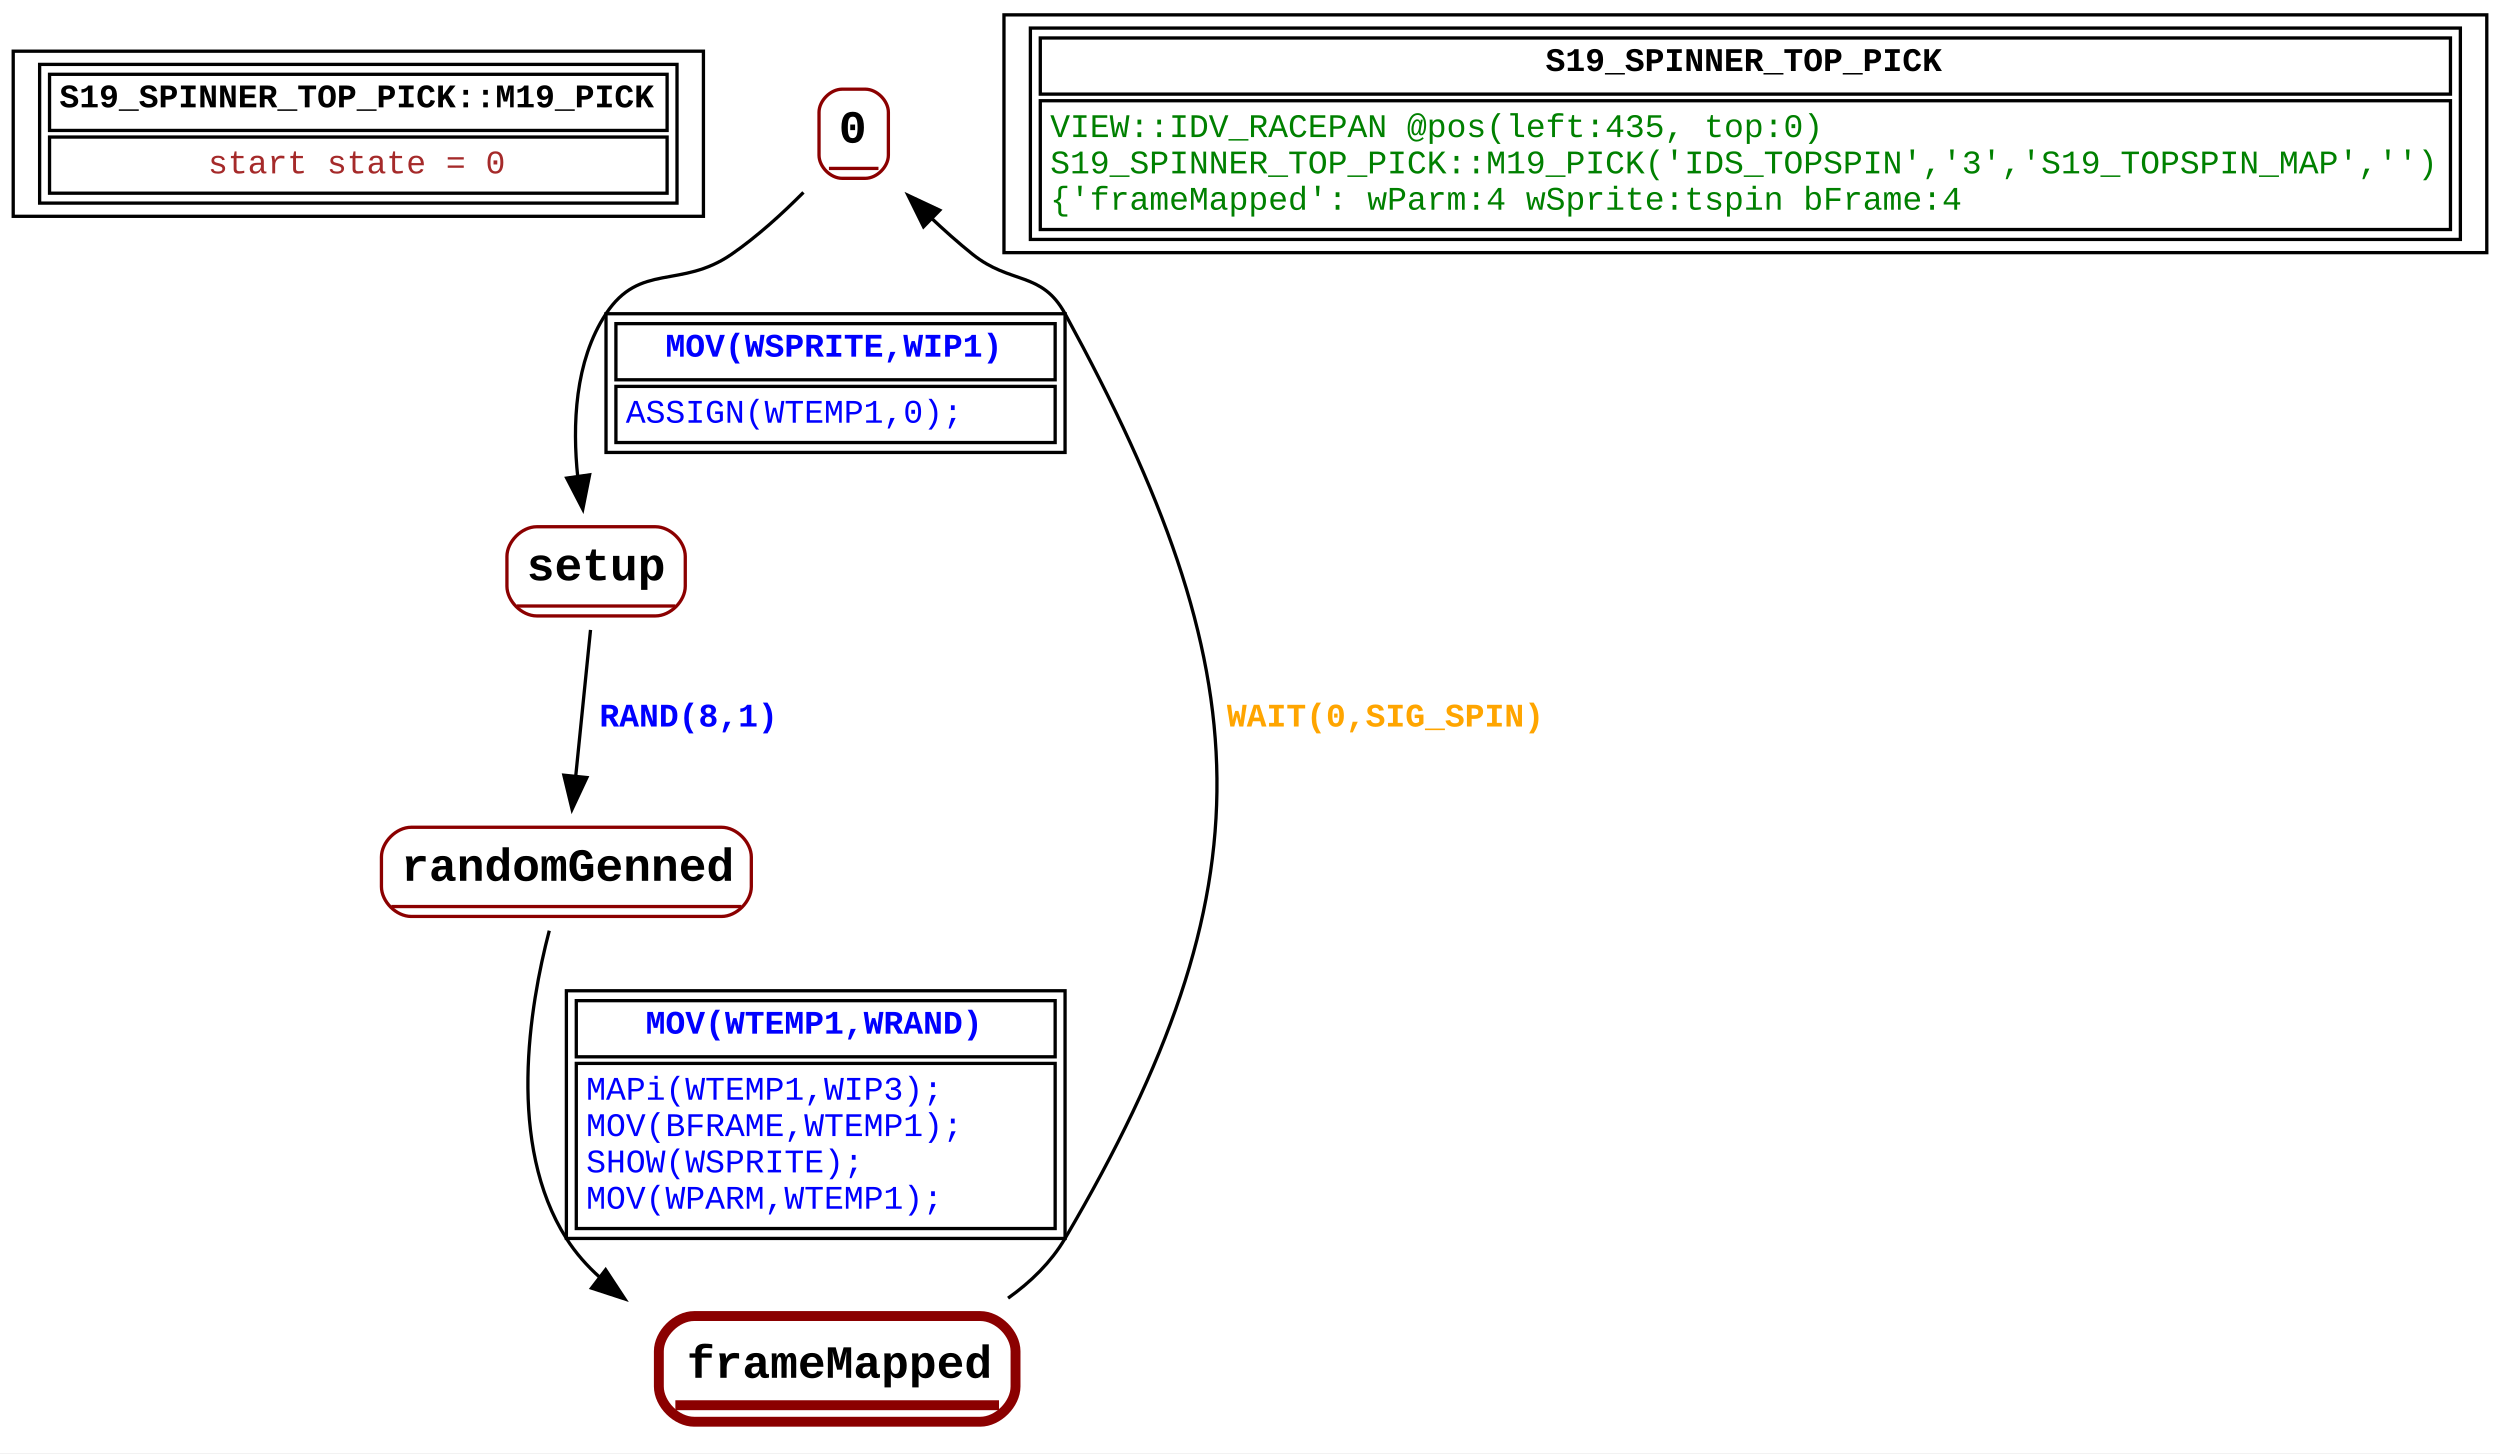
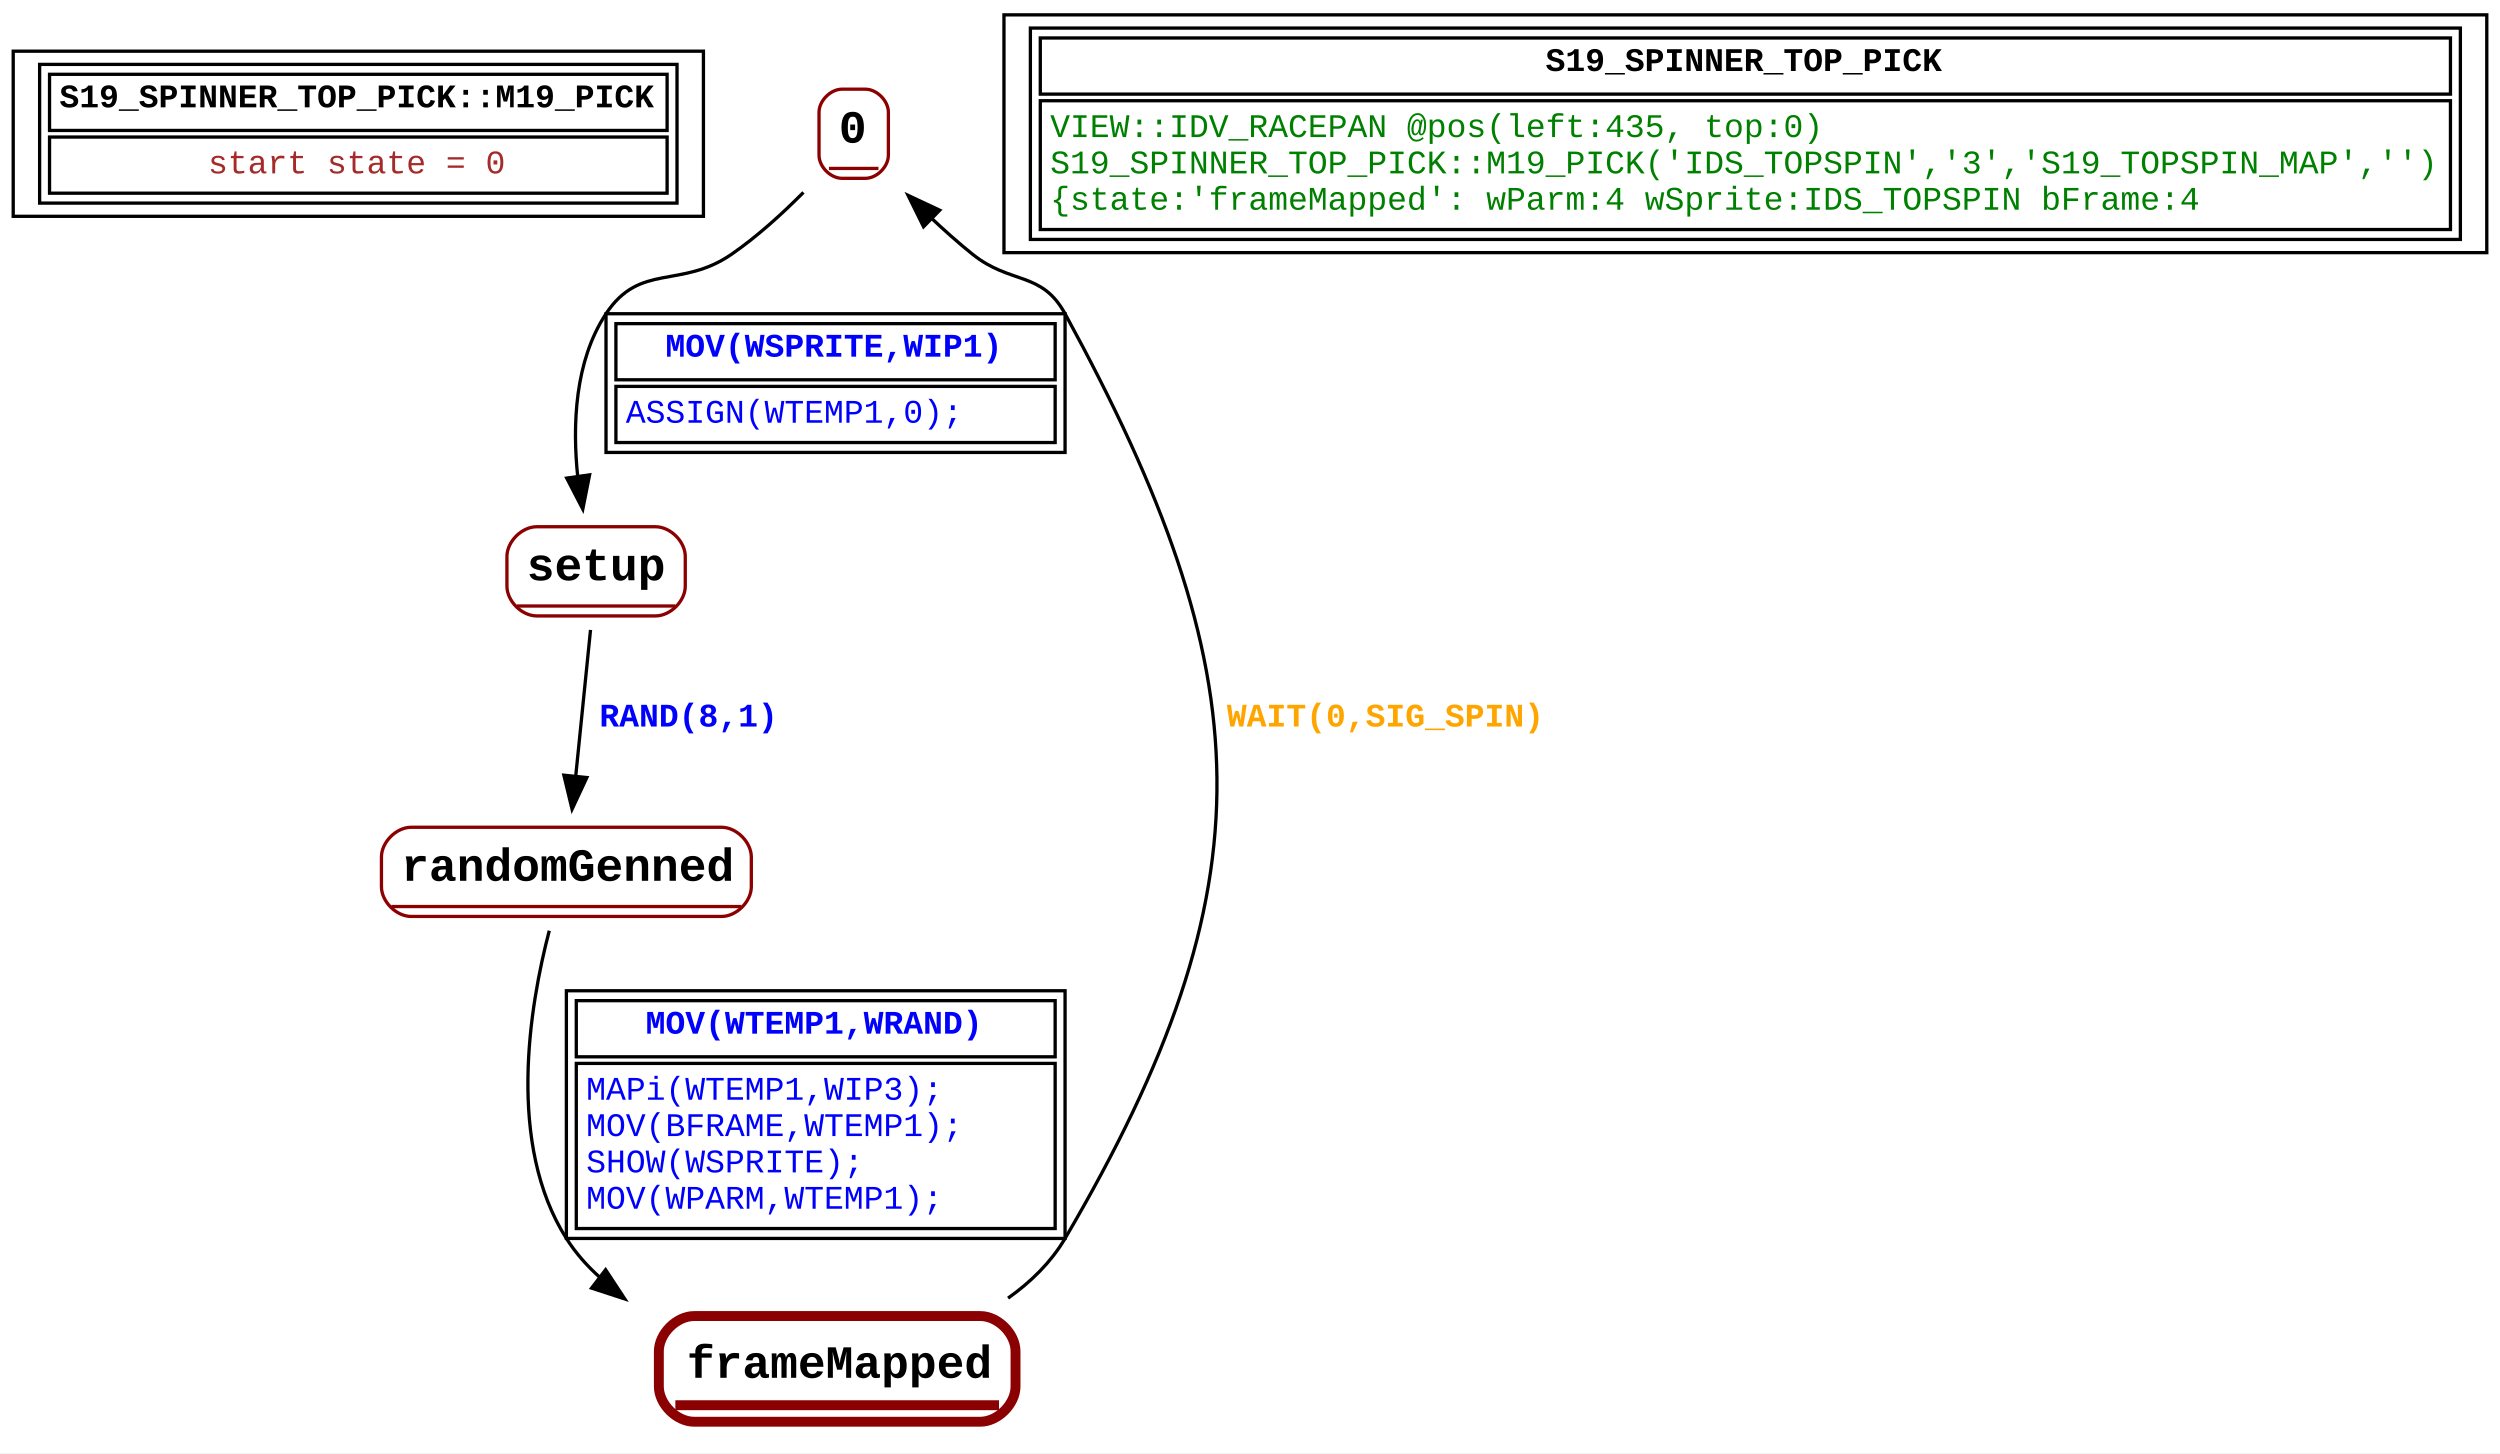
<svg xmlns="http://www.w3.org/2000/svg" width="757pt" height="440pt" viewBox="0.00 0.00 757.00 440.00">
  <g id="graph0" class="graph" transform="scale(1 1) rotate(0) translate(4 436)">
    <polygon fill="white" stroke="none" points="-4,4 -4,-436 753,-436 753,4 -4,4" />
    <g id="node1" class="node">
      <polygon fill="none" stroke="black" points="0,-370.5 0,-420.5 209,-420.5 209,-370.5 0,-370.5" />
      <polygon fill="none" stroke="black" points="11,-396.5 11,-413.5 198,-413.5 198,-396.5 11,-396.5" />
      <text text-anchor="start" x="14" y="-403.5" font-family="Courier New" font-weight="bold" font-size="10.00">S19_SPINNER_TOP_PICK::M19_PICK</text>
      <polygon fill="none" stroke="black" points="11,-377.5 11,-394.5 198,-394.5 198,-377.5 11,-377.5" />
      <text text-anchor="start" x="59" y="-383.5" font-family="Courier New" font-size="10.00" fill="brown">start state = 0</text>
      <polygon fill="none" stroke="black" points="8,-374.5 8,-416.5 201,-416.5 201,-374.5 8,-374.5" />
    </g>
    <g id="node2" class="node">
      <polyline fill="none" stroke="darkred" points="247,-385 262,-385" />
      <text text-anchor="start" x="250" y="-392.8" font-family="Courier New" font-weight="bold" font-size="14.00">0</text>
      <path fill="none" stroke="darkred" d="M251,-382C251,-382 258,-382 258,-382 261.5,-382 265,-385.5 265,-389 265,-389 265,-402 265,-402 265,-405.5 261.5,-409 258,-409 258,-409 251,-409 251,-409 247.5,-409 244,-405.5 244,-402 244,-402 244,-389 244,-389 244,-385.5 247.5,-382 251,-382" />
    </g>
    <g id="node3" class="node">
      <polyline fill="none" stroke="darkred" points="152.5,-252.5 200.5,-252.5" />
      <text text-anchor="start" x="155.5" y="-260.3" font-family="Courier New" font-weight="bold" font-size="14.00">setup</text>
      <path fill="none" stroke="darkred" d="M158.5,-249.5C158.5,-249.5 194.5,-249.5 194.5,-249.5 199,-249.5 203.5,-254 203.5,-258.5 203.5,-258.5 203.5,-267.5 203.5,-267.5 203.5,-272 199,-276.5 194.5,-276.5 194.5,-276.5 158.5,-276.5 158.5,-276.5 154,-276.5 149.5,-272 149.5,-267.5 149.5,-267.5 149.5,-258.5 149.5,-258.5 149.5,-254 154,-249.5 158.5,-249.5" />
    </g>
    <g id="edge1" class="edge">
      <path fill="none" stroke="black" d="M239.28,-377.74C232.95,-371.36 225.27,-364.36 217.5,-359 202.11,-348.39 189.8,-356.59 179.5,-341 170.01,-326.63 169.3,-307.24 170.95,-291.51" />
      <polygon fill="black" stroke="black" points="174.53,-292.22 172.47,-281.83 167.6,-291.23 174.53,-292.22" />
      <polygon fill="none" stroke="black" points="182.5,-321 182.5,-338 315.5,-338 315.5,-321 182.5,-321" />
      <text text-anchor="start" x="197.5" y="-328" font-family="Courier New" font-weight="bold" font-size="10.00" fill="blue">MOV(WSPRITE,WIP1)</text>
      <polygon fill="none" stroke="black" points="182.5,-302 182.5,-319 315.5,-319 315.5,-302 182.5,-302" />
      <text text-anchor="start" x="185.5" y="-308" font-family="Courier New" font-size="10.00" fill="blue">    ASSIGN(WTEMP1,0);</text>
      <polygon fill="none" stroke="black" points="179.5,-299 179.5,-341 318.5,-341 318.5,-299 179.5,-299" />
    </g>
    <g id="node5" class="node">
      <polyline fill="none" stroke="darkred" points="114.5,-161.5 220.5,-161.5" />
      <text text-anchor="start" x="117.5" y="-169.3" font-family="Courier New" font-weight="bold" font-size="14.00">randomGenned</text>
      <path fill="none" stroke="darkred" d="M120.5,-158.5C120.5,-158.5 214.5,-158.5 214.5,-158.5 219,-158.5 223.5,-163 223.5,-167.5 223.5,-167.5 223.5,-176.5 223.5,-176.5 223.5,-181 219,-185.5 214.5,-185.5 214.5,-185.5 120.5,-185.5 120.5,-185.5 116,-185.5 111.5,-181 111.5,-176.5 111.5,-176.5 111.5,-167.5 111.5,-167.5 111.5,-163 116,-158.5 120.5,-158.5" />
    </g>
    <g id="edge4" class="edge">
      <path fill="none" stroke="black" d="M174.81,-245.26C173.55,-232.78 171.79,-215.46 170.32,-200.9" />
      <polygon fill="black" stroke="black" points="173.7,-200.56 169.22,-190.97 166.74,-201.27 173.7,-200.56" />
      <text text-anchor="start" x="177.5" y="-216" font-family="Courier New" font-weight="bold" font-size="10.00" fill="blue">RAND(8,1)</text>
    </g>
    <g id="node4" class="node">
      <polyline fill="none" stroke="darkred" stroke-width="3" points="200.5,-10.5 298.5,-10.5" />
      <text text-anchor="start" x="204" y="-18.8" font-family="Courier New" font-weight="bold" font-size="14.00">frameMapped</text>
      <path fill="none" stroke="darkred" stroke-width="3" d="M206.17,-5.5C206.17,-5.5 292.83,-5.5 292.83,-5.5 298.17,-5.5 303.5,-10.83 303.5,-16.17 303.5,-16.17 303.5,-26.83 303.5,-26.83 303.5,-32.17 298.17,-37.5 292.83,-37.5 292.83,-37.5 206.17,-37.5 206.17,-37.5 200.83,-37.5 195.5,-32.17 195.5,-26.83 195.5,-26.83 195.5,-16.17 195.5,-16.17 195.5,-10.83 200.83,-5.5 206.17,-5.5" />
    </g>
    <g id="edge2" class="edge">
      <path fill="none" stroke="black" d="M301.24,-42.92C308.13,-47.82 314.26,-53.78 318.5,-61 381.51,-168.31 378.13,-231.77 318.5,-341 311.41,-353.98 302.05,-349.76 290.5,-359 286.16,-362.48 281.76,-366.41 277.6,-370.35" />
      <polygon fill="black" stroke="black" points="275.65,-367.34 270.96,-376.85 280.55,-372.34 275.65,-367.34" />
      <text text-anchor="start" x="367.5" y="-216" font-family="Courier New" font-weight="bold" font-size="10.00" fill="orange">WAIT(0,SIG_SPIN)</text>
    </g>
    <g id="edge3" class="edge">
      <path fill="none" stroke="black" d="M162.32,-154.19C156.31,-131.19 149.38,-89.53 167.5,-61 170.3,-56.59 173.76,-52.67 177.66,-49.19" />
      <polygon fill="black" stroke="black" points="179.38,-51.52 185.2,-42.67 175.13,-45.96 179.38,-51.52" />
      <polygon fill="none" stroke="black" points="170.5,-116 170.5,-133 315.5,-133 315.5,-116 170.5,-116" />
      <text text-anchor="start" x="191.5" y="-123" font-family="Courier New" font-weight="bold" font-size="10.00" fill="blue">MOV(WTEMP1,WRAND)</text>
      <polygon fill="none" stroke="black" points="170.5,-64 170.5,-114 315.5,-114 315.5,-64 170.5,-64" />
      <text text-anchor="start" x="173.5" y="-103" font-family="Courier New" font-size="10.00" fill="blue">    MAPi(WTEMP1,WIP3);</text>
      <text text-anchor="start" x="173.5" y="-92" font-family="Courier New" font-size="10.00" fill="blue">    MOV(BFRAME,WTEMP1);</text>
      <text text-anchor="start" x="173.5" y="-81" font-family="Courier New" font-size="10.00" fill="blue">    SHOW(WSPRITE);</text>
      <text text-anchor="start" x="173.5" y="-70" font-family="Courier New" font-size="10.00" fill="blue">    MOV(WPARM,WTEMP1);</text>
      <polygon fill="none" stroke="black" points="167.5,-61 167.5,-136 318.5,-136 318.5,-61 167.5,-61" />
    </g>
    <g id="node6" class="node">
      <polygon fill="none" stroke="black" points="300,-359.5 300,-431.5 749,-431.5 749,-359.5 300,-359.5" />
      <polygon fill="none" stroke="black" points="311,-407.5 311,-424.5 738,-424.5 738,-407.5 311,-407.5" />
      <text text-anchor="start" x="464" y="-414.5" font-family="Courier New" font-weight="bold" font-size="10.00">S19_SPINNER_TOP_PICK</text>
      <polygon fill="none" stroke="black" points="311,-366.5 311,-405.5 738,-405.5 738,-366.5 311,-366.5" />
      <text text-anchor="start" x="314" y="-394.5" font-family="Courier New" font-size="10.00" fill="green">VIEW::IDV_RACEPAN @pos(left:435, top:0)</text>
      <text text-anchor="start" x="314" y="-383.5" font-family="Courier New" font-size="10.00" fill="green">S19_SPINNER_TOP_PICK::M19_PICK('IDS_TOPSPIN','3','S19_TOPSPIN_MAP','')</text>
-       <text text-anchor="start" x="314" y="-372.5" font-family="Courier New" font-size="10.00" fill="green">{'frameMapped': wParm:4 wSprite:tspin bFrame:4</text>
+       <text text-anchor="start" x="314" y="-372.5" font-family="Courier New" font-size="10.00" fill="green">{state:'frameMapped': wParm:4 wSprite:IDS_TOPSPIN bFrame:4</text>
      <polygon fill="none" stroke="black" points="308,-363.5 308,-427.5 741,-427.5 741,-363.5 308,-363.5" />
    </g>
  </g>
</svg>
